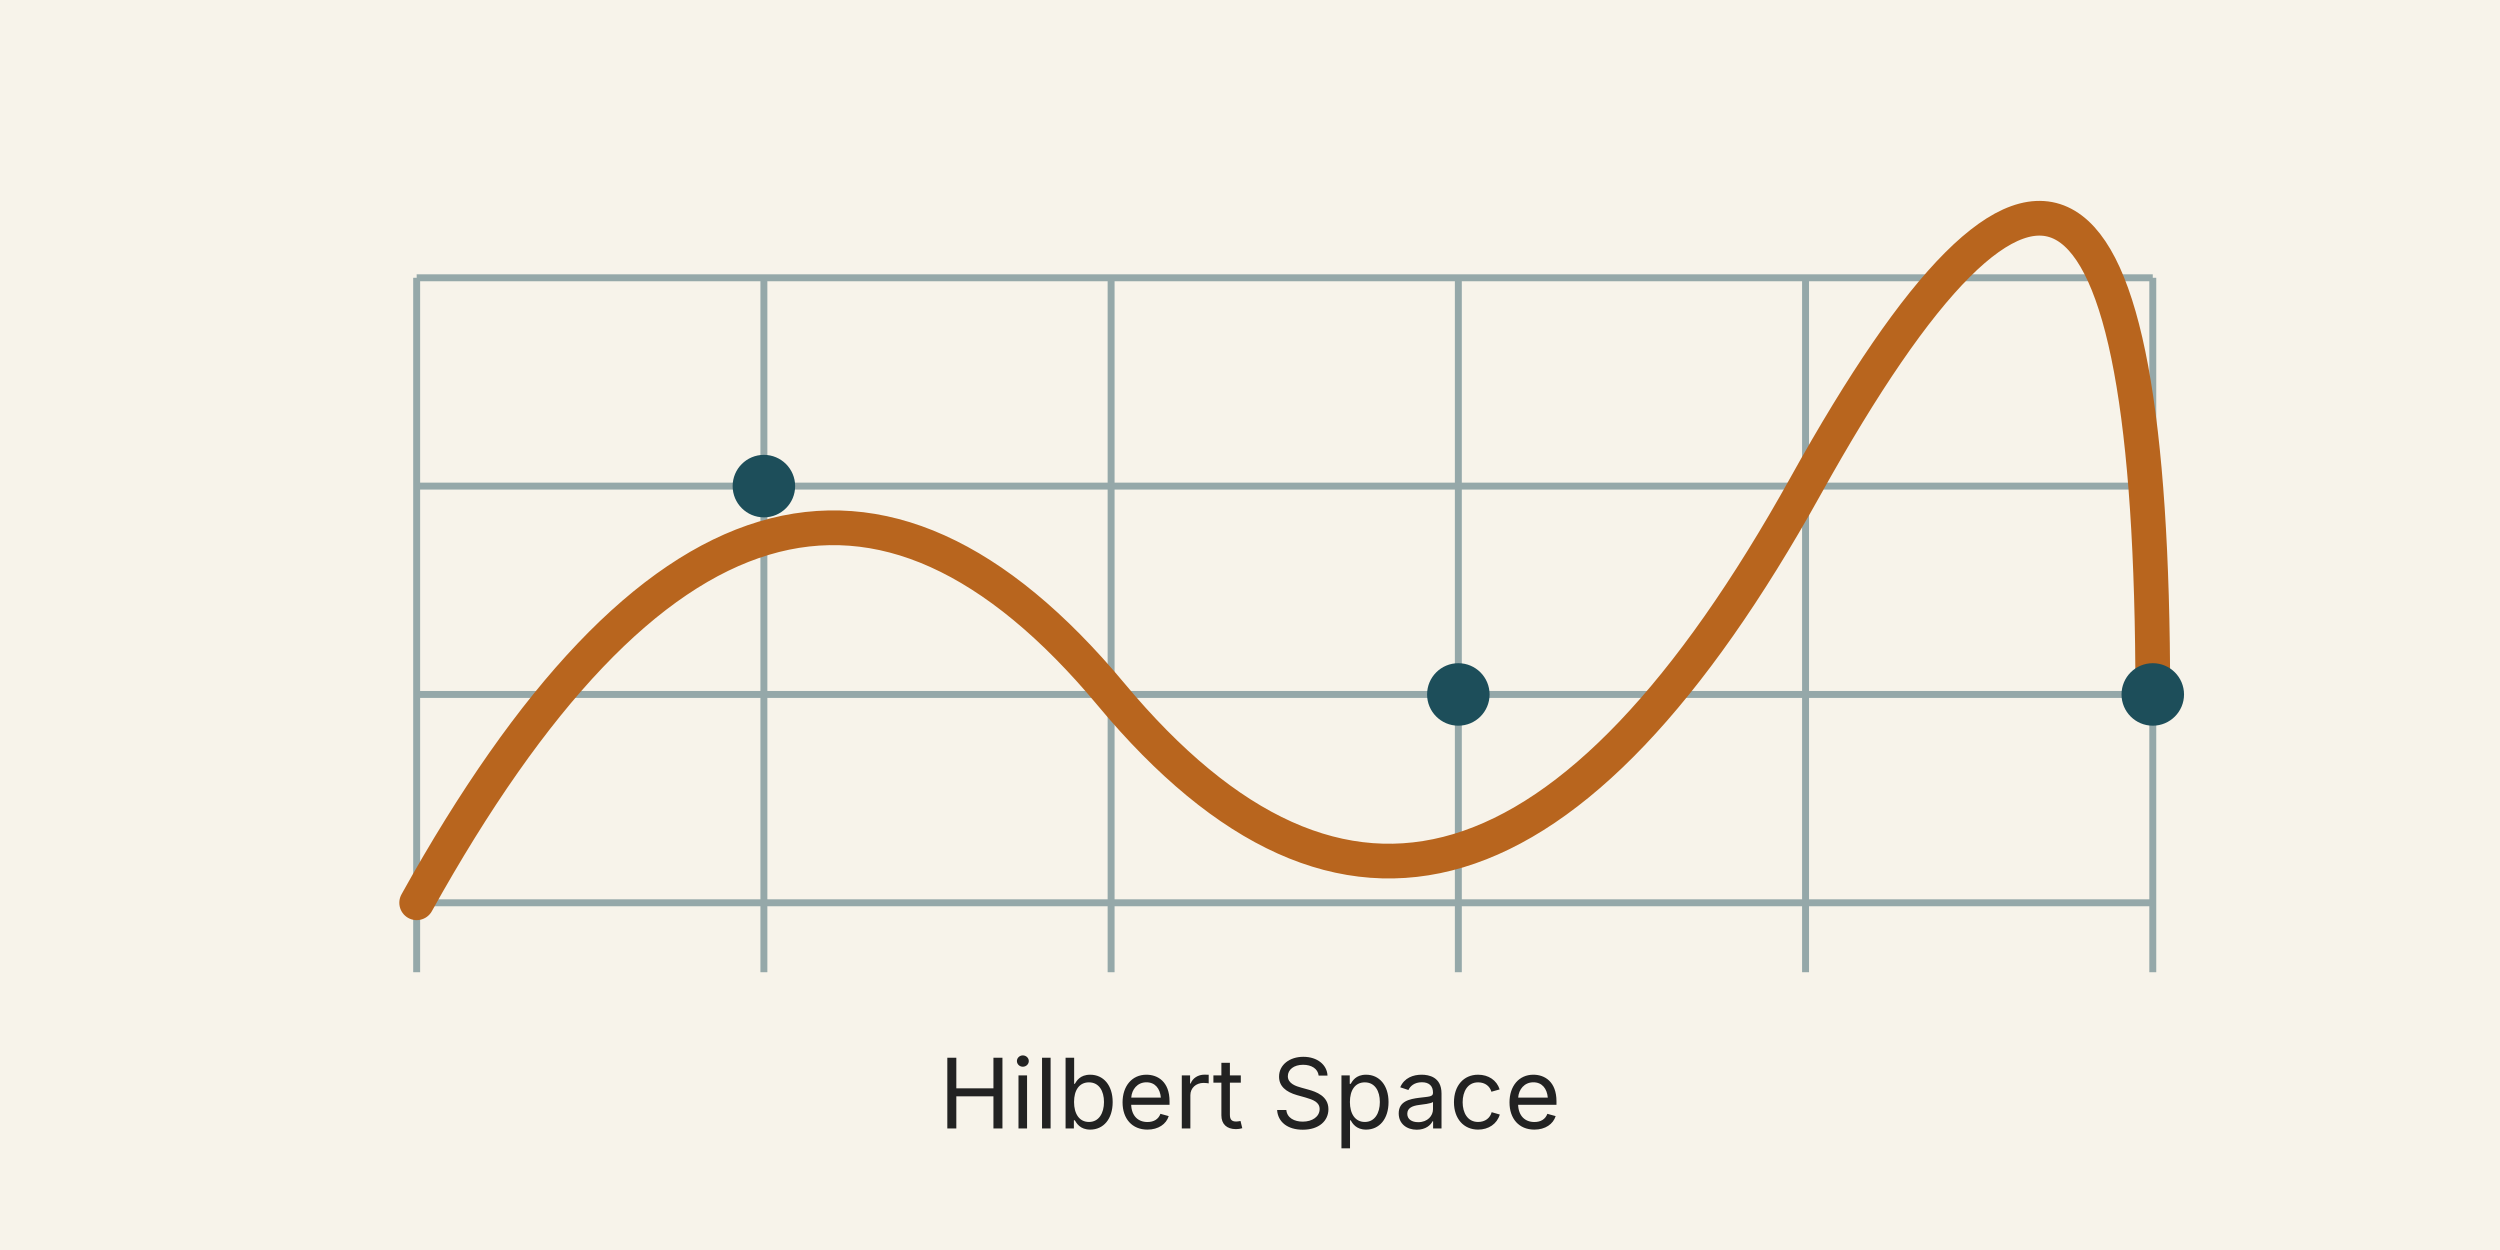
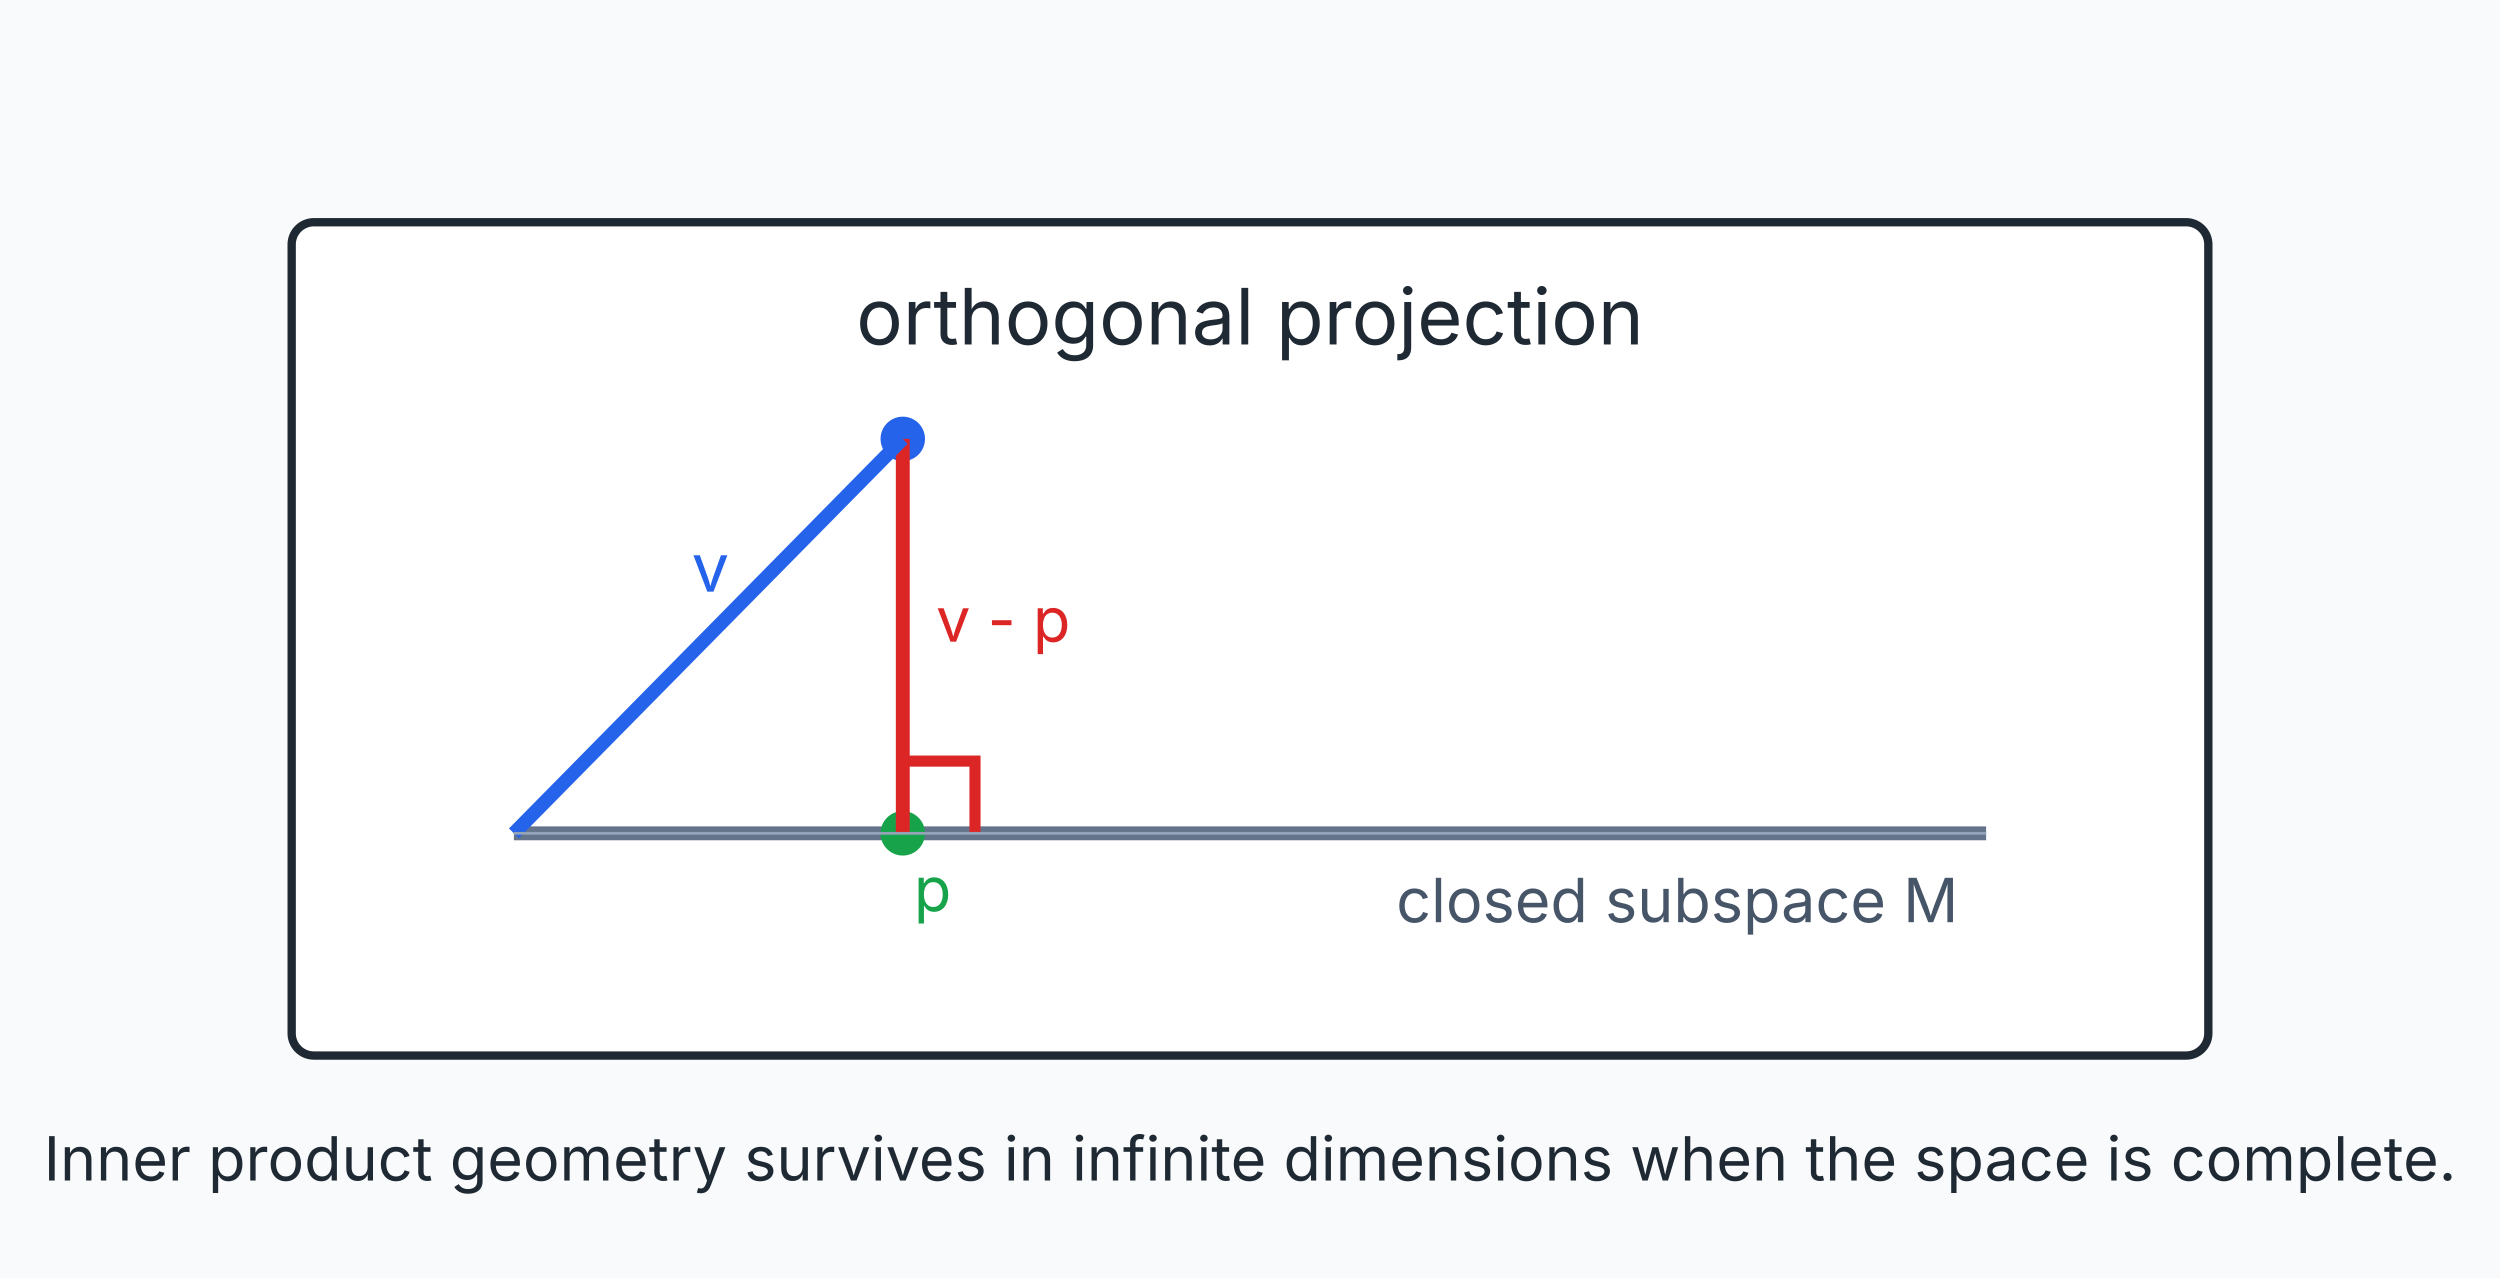
- <svg xmlns="http://www.w3.org/2000/svg" viewBox="0 0 720 360" role="img" aria-labelledby="title desc">
-   <rect width="720" height="360" fill="#f7f3ea" />
-   <g stroke="#1d4e5a" stroke-width="2" fill="none" opacity="0.45">
-     <path d="M120 80 L120 280" />
-     <path d="M220 80 L220 280" />
-     <path d="M320 80 L320 280" />
-     <path d="M420 80 L420 280" />
-     <path d="M520 80 L520 280" />
-     <path d="M620 80 L620 280" />
-     <path d="M120 80 L620 80" />
-     <path d="M120 140 L620 140" />
-     <path d="M120 200 L620 200" />
-     <path d="M120 260 L620 260" />
+ <svg xmlns="http://www.w3.org/2000/svg" width="900" height="460" viewBox="0 0 900 460" role="img" aria-labelledby="title desc">
+   <rect width="900" height="460" fill="#f8fafc" />
+   <g transform="translate(105 80)">
+     <rect x="0" y="0" width="690" height="300" rx="8" fill="#ffffff" stroke="#1f2933" stroke-width="3" />
+     <line x1="80" y1="220" x2="610" y2="220" stroke="#64748b" stroke-width="5" />
+     <text x="600" y="252" text-anchor="end" font-family="Inter, Arial, sans-serif" font-size="22" fill="#475569">closed subspace M</text>
+     <circle cx="220" cy="220" r="8" fill="#16a34a" />
+     <circle cx="220" cy="78" r="8" fill="#2563eb" />
+     <line x1="220" y1="220" x2="220" y2="78" stroke="#dc2626" stroke-width="5" />
+     <line x1="80" y1="220" x2="220" y2="78" stroke="#2563eb" stroke-width="5" />
+     <path d="M220 194 L246 194 L246 220" fill="none" stroke="#dc2626" stroke-width="4" />
+     <text x="144" y="133" font-family="Inter, Arial, sans-serif" font-size="24" fill="#2563eb">v</text>
+     <text x="232" y="151" font-family="Inter, Arial, sans-serif" font-size="22" fill="#dc2626">v - p</text>
+     <text x="224" y="248" font-family="Inter, Arial, sans-serif" font-size="22" fill="#16a34a">p</text>
+     <path d="M80 220 L610 220" stroke="#94a3b8" stroke-width="1" />
+     <text x="345" y="44" text-anchor="middle" font-family="Inter, Arial, sans-serif" font-size="28" fill="#1f2933">orthogonal projection</text>
  </g>
-   <path d="M120 260 Q220 80 320 200 T520 140 T620 200" fill="none" stroke="#b8651e" stroke-width="10" stroke-linecap="round" />
-   <circle cx="220" cy="140" r="9" fill="#1d4e5a" />
-   <circle cx="420" cy="200" r="9" fill="#1d4e5a" />
-   <circle cx="620" cy="200" r="9" fill="#1d4e5a" />
-   <text x="360" y="325" text-anchor="middle" font-family="Inter, Arial, sans-serif" font-size="28" fill="#222">Hilbert Space</text>
+   <text x="450" y="425" text-anchor="middle" font-family="Inter, Arial, sans-serif" font-size="22" fill="#1f2933">Inner product geometry survives in infinite dimensions when the space is complete.</text>
</svg>
